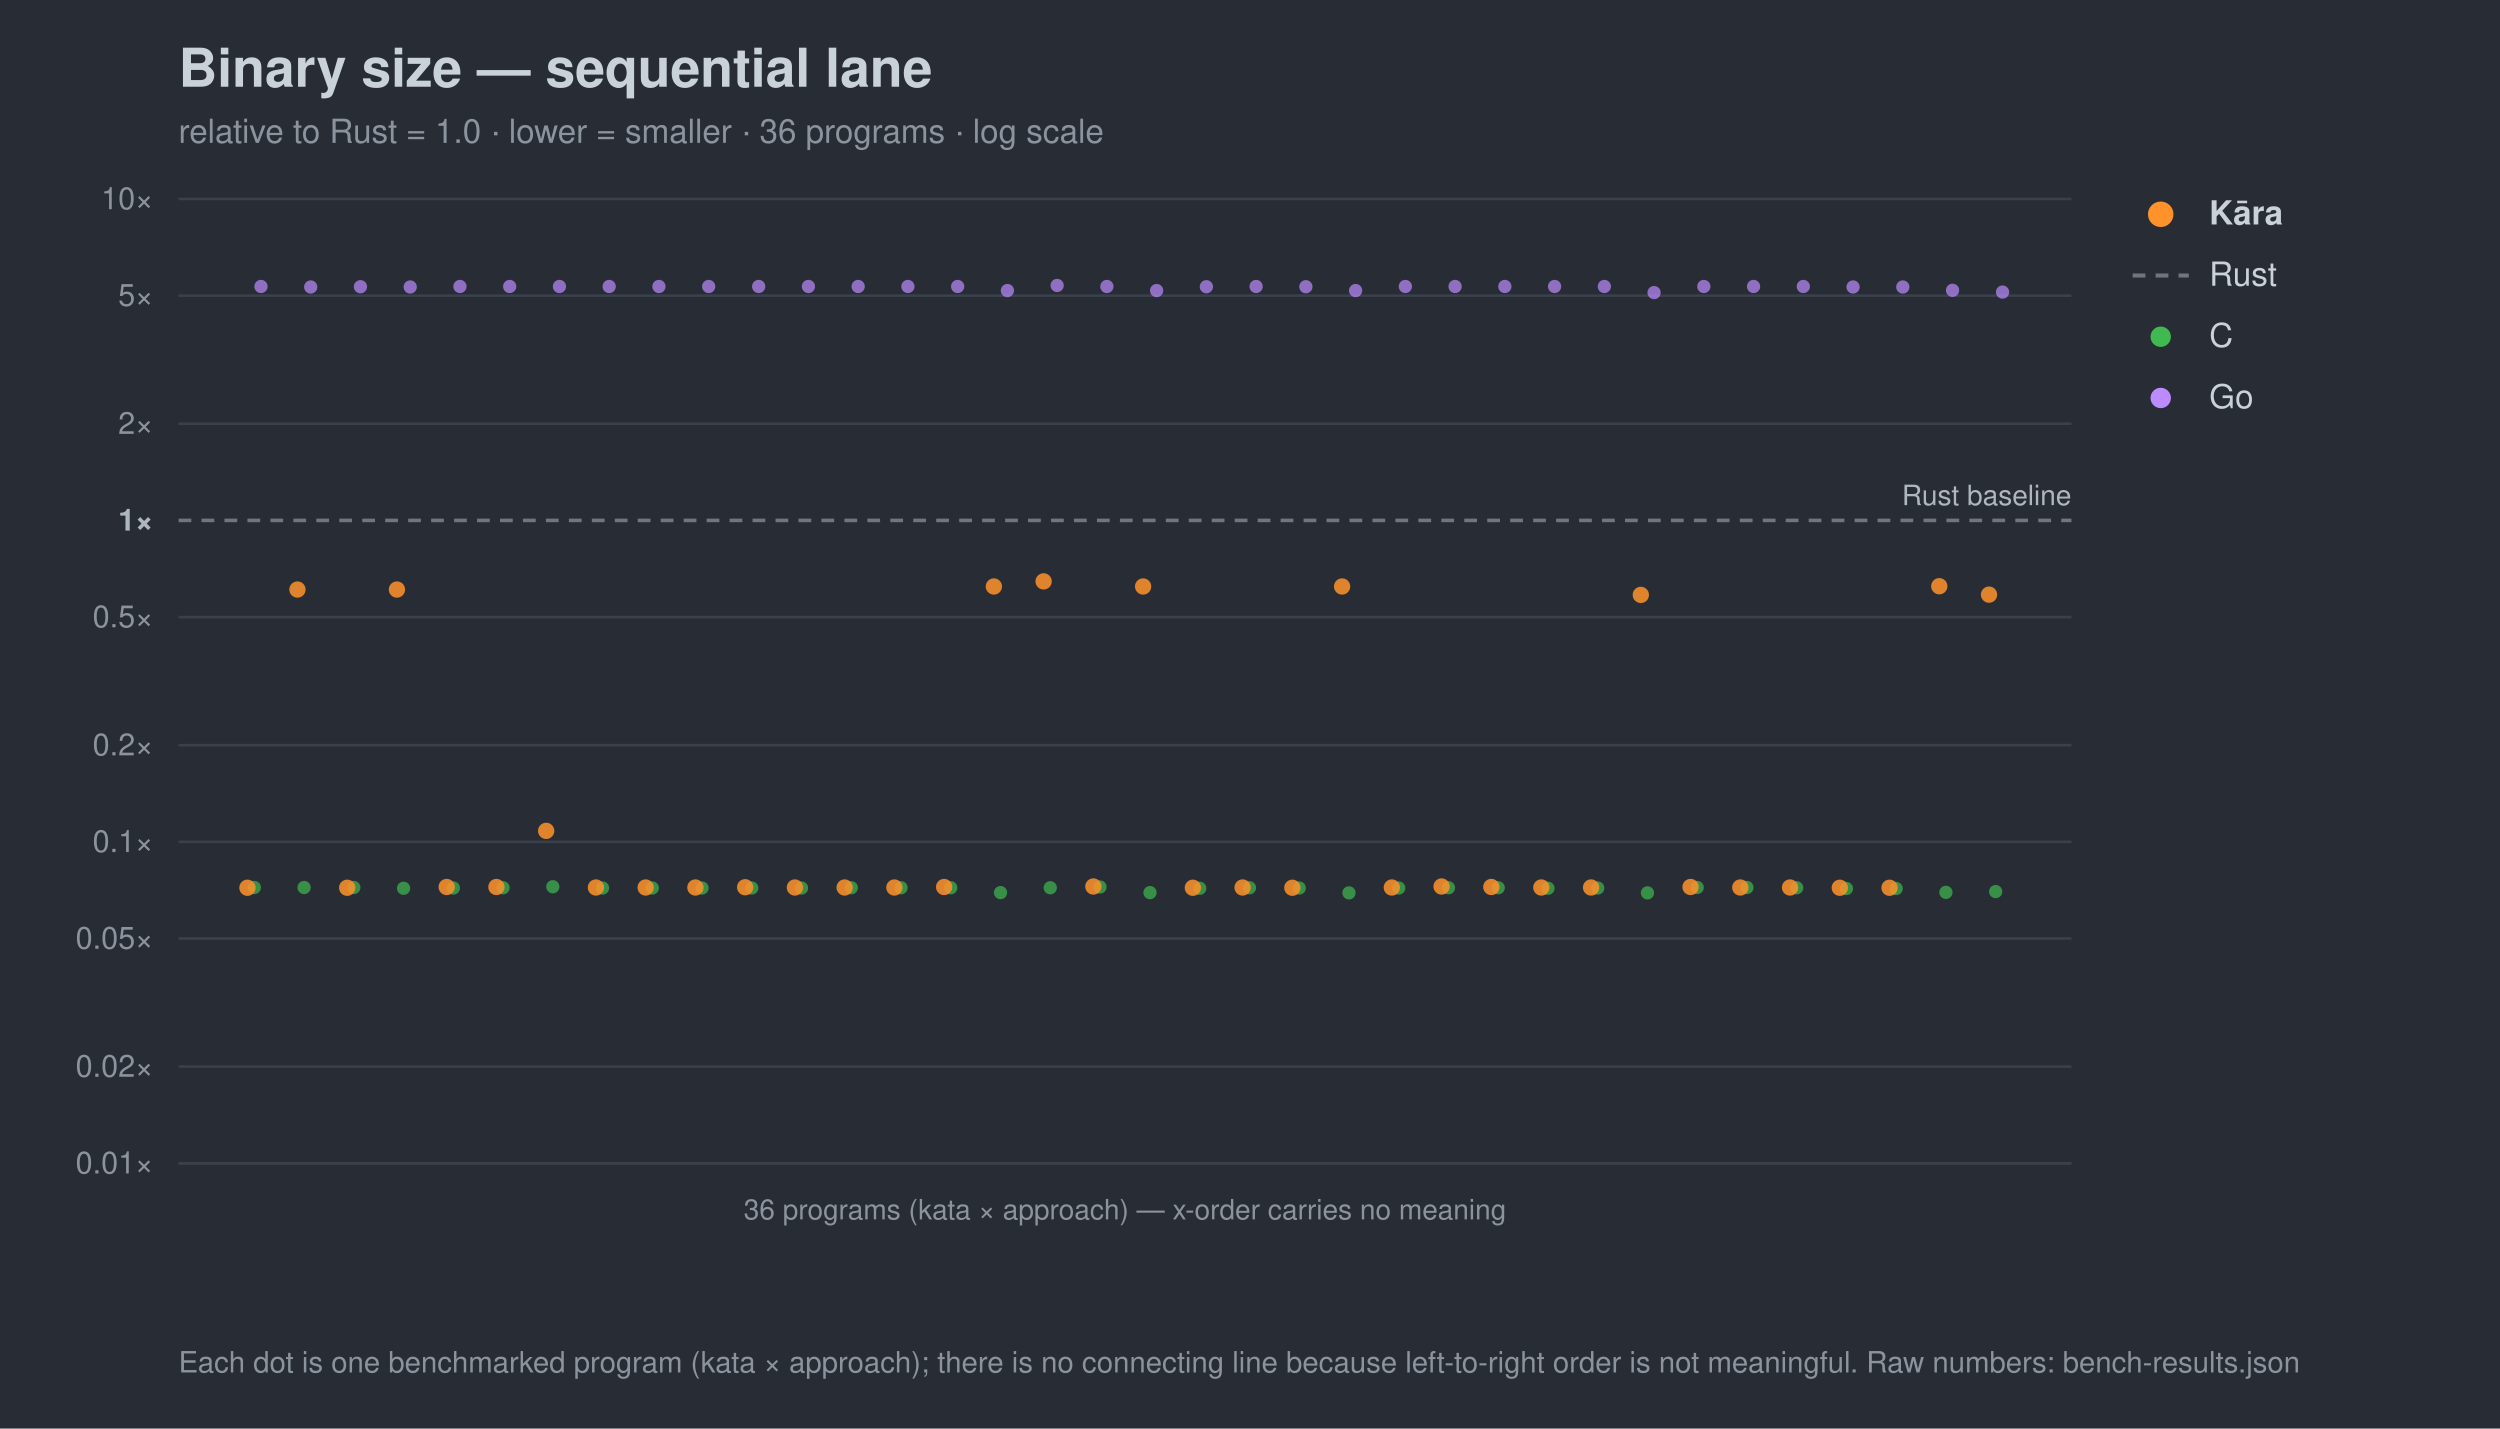
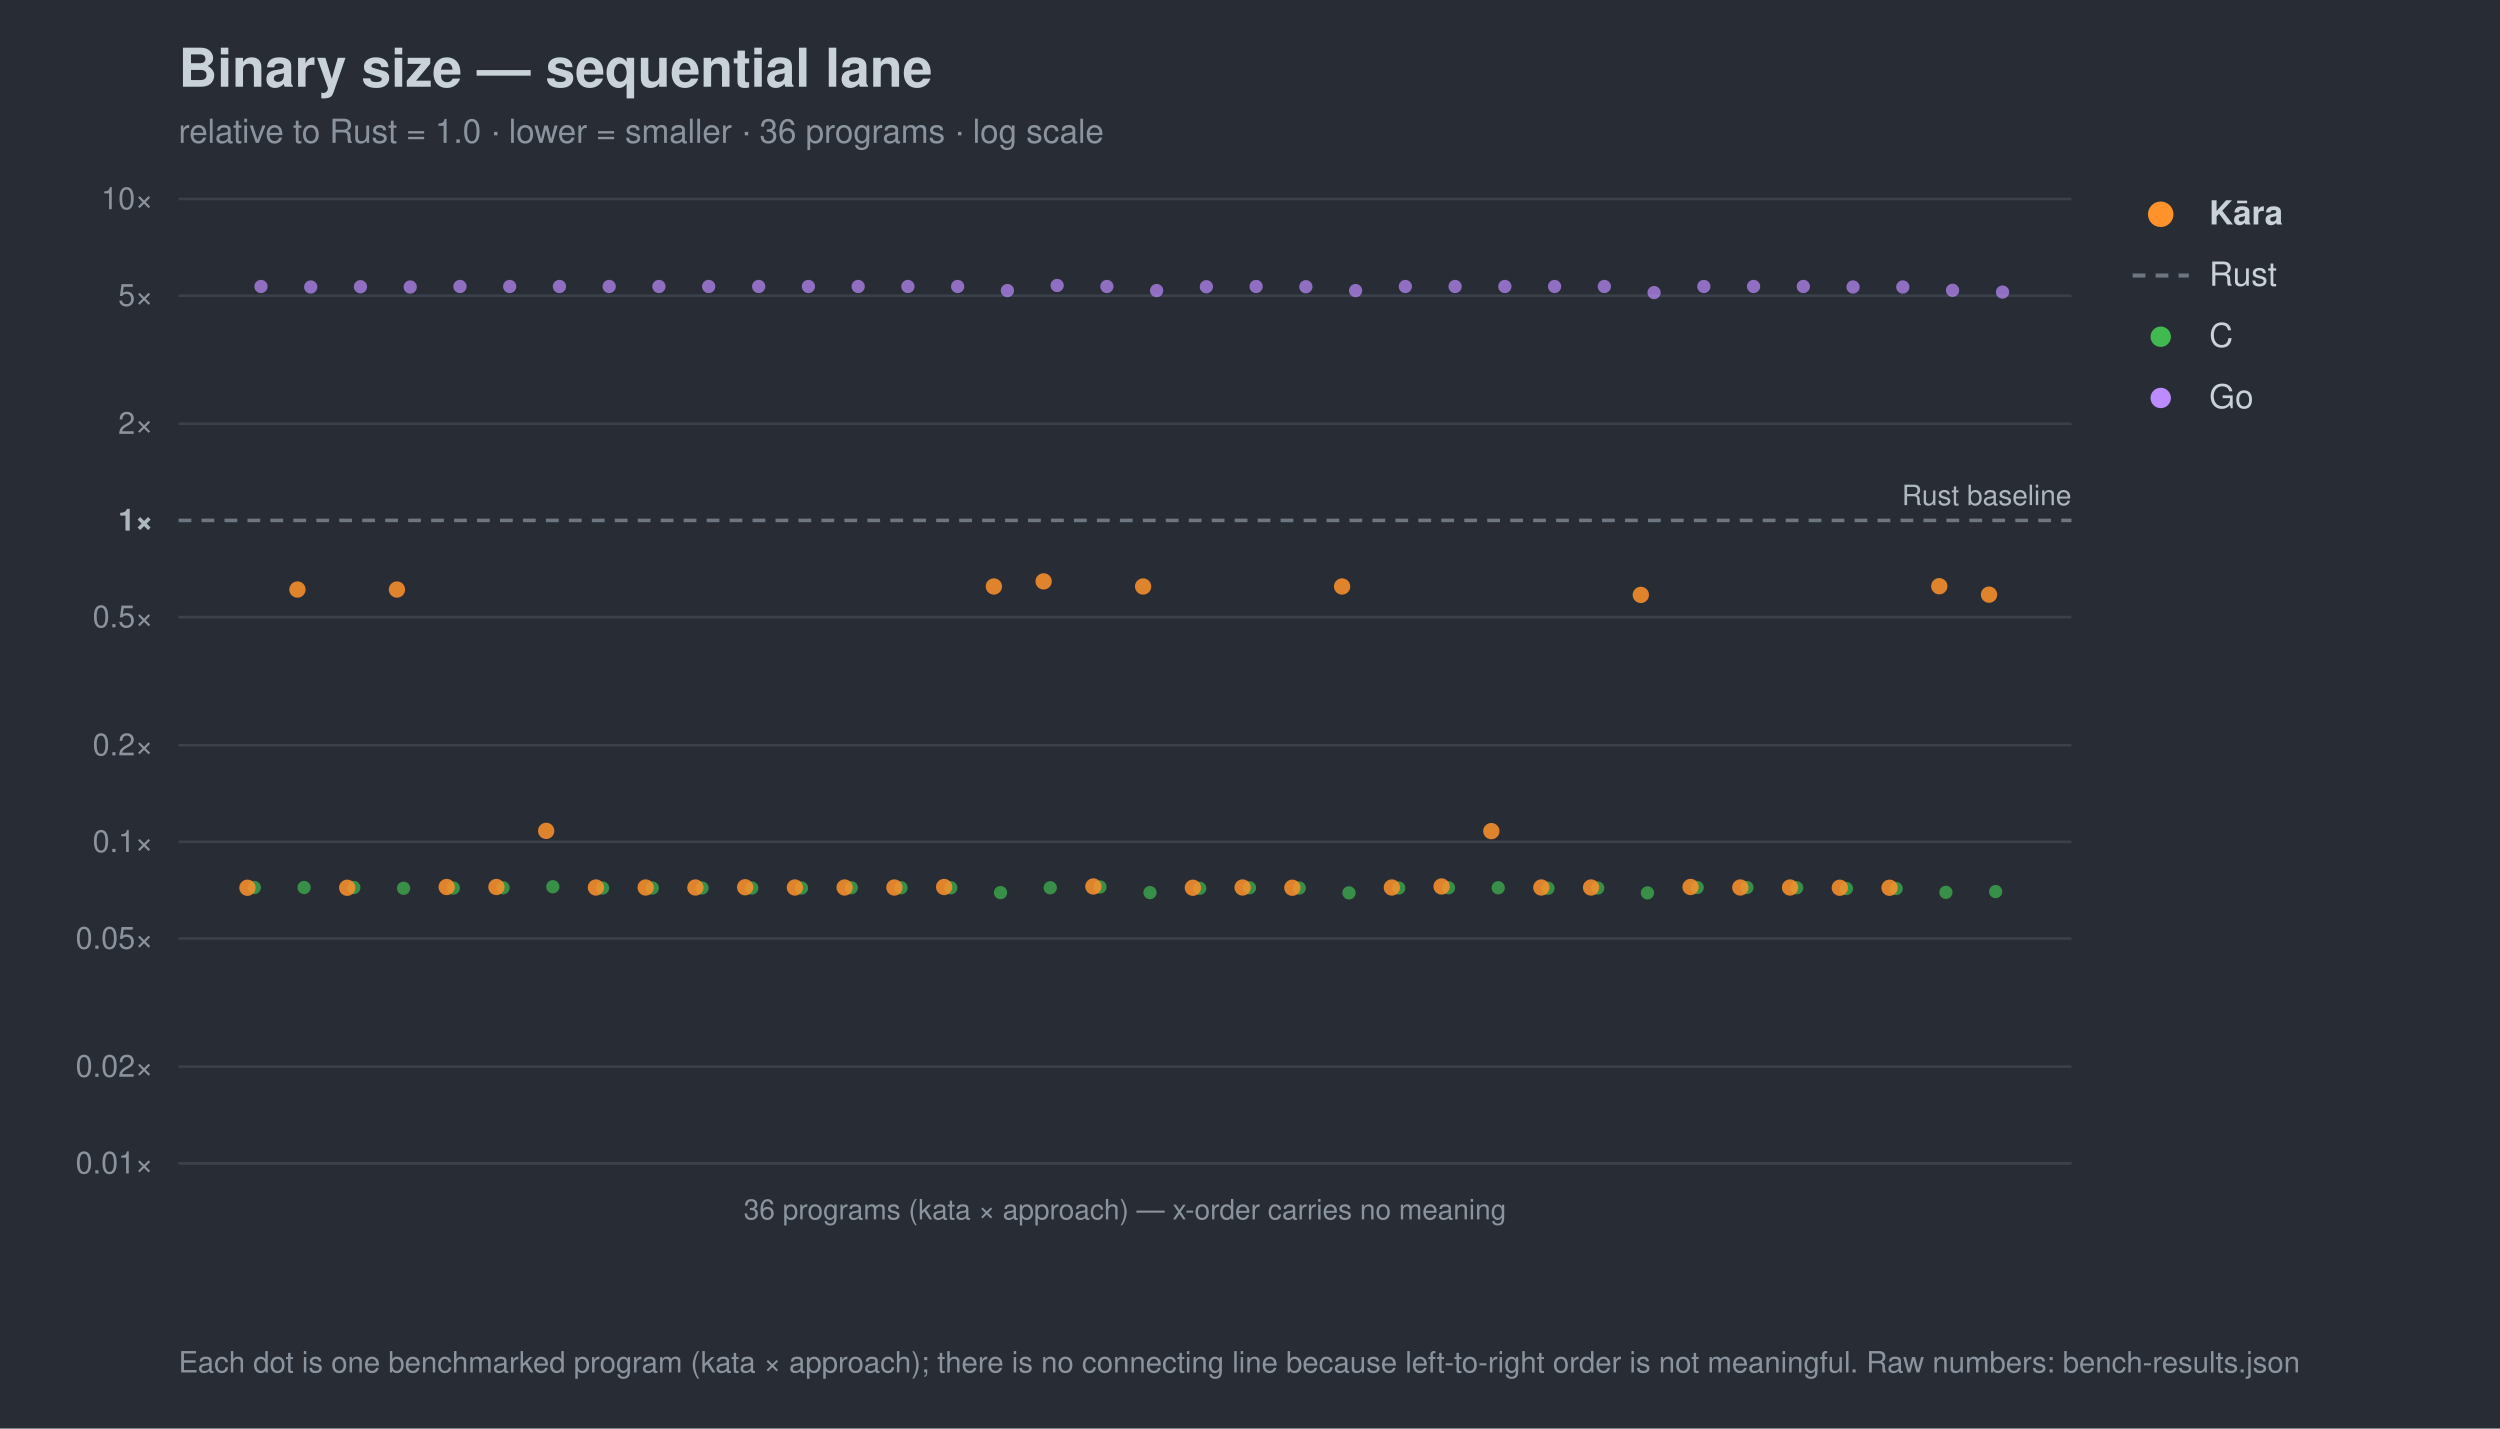
<svg xmlns="http://www.w3.org/2000/svg" width="980" height="560" viewBox="0 0 980 560" font-family="-apple-system,Segoe UI,Helvetica,Arial,sans-serif">
  <rect width="980" height="560" fill="#282c34" />
  <text x="70" y="34" font-size="21" font-weight="700" fill="#c9d1d9">Binary size — sequential lane</text>
  <text x="70" y="56" font-size="13" fill="#8b949e">relative to Rust = 1.0 · lower = smaller · 36 programs · log scale</text>
  <line x1="70" y1="456.0" x2="812" y2="456.0" stroke="#3b414b" stroke-width="1" />
  <text x="60" y="460.0" font-size="12" text-anchor="end" fill="#8b949e">0.01×</text>
  <line x1="70" y1="418.1" x2="812" y2="418.1" stroke="#3b414b" stroke-width="1" />
  <text x="60" y="422.1" font-size="12" text-anchor="end" fill="#8b949e">0.02×</text>
  <line x1="70" y1="367.9" x2="812" y2="367.9" stroke="#3b414b" stroke-width="1" />
  <text x="60" y="371.9" font-size="12" text-anchor="end" fill="#8b949e">0.05×</text>
  <line x1="70" y1="330.0" x2="812" y2="330.0" stroke="#3b414b" stroke-width="1" />
  <text x="60" y="334.0" font-size="12" text-anchor="end" fill="#8b949e">0.1×</text>
  <line x1="70" y1="292.1" x2="812" y2="292.1" stroke="#3b414b" stroke-width="1" />
  <text x="60" y="296.1" font-size="12" text-anchor="end" fill="#8b949e">0.2×</text>
  <line x1="70" y1="241.9" x2="812" y2="241.9" stroke="#3b414b" stroke-width="1" />
  <text x="60" y="245.9" font-size="12" text-anchor="end" fill="#8b949e">0.5×</text>
  <line x1="70" y1="204.0" x2="812" y2="204.0" stroke="#6e7681" stroke-width="1.4" stroke-dasharray="5 4" />
  <text x="60" y="208.0" font-size="12" text-anchor="end" fill="#aeb6c0" font-weight="700">1×</text>
  <line x1="70" y1="166.1" x2="812" y2="166.1" stroke="#3b414b" stroke-width="1" />
  <text x="60" y="170.1" font-size="12" text-anchor="end" fill="#8b949e">2×</text>
  <line x1="70" y1="115.9" x2="812" y2="115.9" stroke="#3b414b" stroke-width="1" />
  <text x="60" y="119.9" font-size="12" text-anchor="end" fill="#8b949e">5×</text>
  <line x1="70" y1="78.0" x2="812" y2="78.0" stroke="#3b414b" stroke-width="1" />
  <text x="60" y="82.0" font-size="12" text-anchor="end" fill="#8b949e">10×</text>
  <text x="812" y="198.0" font-size="11" text-anchor="end" fill="#aeb6c0">Rust baseline</text>
  <line x1="70" y1="456" x2="812" y2="456" stroke="#3b414b" />
  <text x="441.0" y="478" font-size="11" text-anchor="middle" fill="#8b949e">36 programs (kata × approach) — x-order carries no meaning</text>
  <circle cx="99.7" cy="347.9" r="2.6" fill="#3fb950" opacity="0.7" />
  <circle cx="119.2" cy="347.9" r="2.6" fill="#3fb950" opacity="0.7" />
  <circle cx="138.7" cy="347.9" r="2.6" fill="#3fb950" opacity="0.7" />
  <circle cx="158.2" cy="348.2" r="2.6" fill="#3fb950" opacity="0.7" />
  <circle cx="177.7" cy="348.1" r="2.6" fill="#3fb950" opacity="0.7" />
  <circle cx="197.2" cy="348.0" r="2.6" fill="#3fb950" opacity="0.7" />
  <circle cx="216.7" cy="347.6" r="2.6" fill="#3fb950" opacity="0.7" />
  <circle cx="236.2" cy="348.1" r="2.6" fill="#3fb950" opacity="0.7" />
  <circle cx="255.7" cy="348.1" r="2.6" fill="#3fb950" opacity="0.7" />
  <circle cx="275.2" cy="348.1" r="2.6" fill="#3fb950" opacity="0.7" />
  <circle cx="294.7" cy="348.1" r="2.6" fill="#3fb950" opacity="0.7" />
  <circle cx="314.2" cy="348.1" r="2.6" fill="#3fb950" opacity="0.7" />
  <circle cx="333.7" cy="348.0" r="2.6" fill="#3fb950" opacity="0.7" />
  <circle cx="353.2" cy="348.0" r="2.6" fill="#3fb950" opacity="0.7" />
  <circle cx="372.7" cy="348.0" r="2.6" fill="#3fb950" opacity="0.7" />
  <circle cx="392.2" cy="349.9" r="2.6" fill="#3fb950" opacity="0.7" />
  <circle cx="411.7" cy="348.0" r="2.6" fill="#3fb950" opacity="0.7" />
  <circle cx="431.2" cy="347.7" r="2.6" fill="#3fb950" opacity="0.7" />
  <circle cx="450.8" cy="349.9" r="2.6" fill="#3fb950" opacity="0.7" />
  <circle cx="470.3" cy="348.2" r="2.6" fill="#3fb950" opacity="0.7" />
  <circle cx="489.8" cy="348.0" r="2.6" fill="#3fb950" opacity="0.7" />
  <circle cx="509.3" cy="348.1" r="2.6" fill="#3fb950" opacity="0.7" />
  <circle cx="528.8" cy="350.0" r="2.6" fill="#3fb950" opacity="0.7" />
  <circle cx="548.3" cy="348.1" r="2.6" fill="#3fb950" opacity="0.7" />
  <circle cx="567.8" cy="348.0" r="2.6" fill="#3fb950" opacity="0.7" />
  <circle cx="587.3" cy="348.0" r="2.6" fill="#3fb950" opacity="0.7" />
  <circle cx="606.8" cy="348.2" r="2.6" fill="#3fb950" opacity="0.7" />
  <circle cx="626.3" cy="348.1" r="2.6" fill="#3fb950" opacity="0.7" />
  <circle cx="645.8" cy="350.0" r="2.6" fill="#3fb950" opacity="0.7" />
  <circle cx="665.3" cy="347.9" r="2.6" fill="#3fb950" opacity="0.7" />
  <circle cx="684.8" cy="347.9" r="2.6" fill="#3fb950" opacity="0.7" />
  <circle cx="704.3" cy="348.0" r="2.6" fill="#3fb950" opacity="0.7" />
  <circle cx="723.8" cy="348.3" r="2.6" fill="#3fb950" opacity="0.7" />
  <circle cx="743.3" cy="348.3" r="2.6" fill="#3fb950" opacity="0.7" />
  <circle cx="762.8" cy="349.8" r="2.6" fill="#3fb950" opacity="0.7" />
  <circle cx="782.3" cy="349.5" r="2.6" fill="#3fb950" opacity="0.7" />
  <circle cx="102.3" cy="112.3" r="2.6" fill="#bc8cff" opacity="0.7" />
  <circle cx="121.8" cy="112.5" r="2.6" fill="#bc8cff" opacity="0.7" />
  <circle cx="141.3" cy="112.4" r="2.6" fill="#bc8cff" opacity="0.7" />
  <circle cx="160.8" cy="112.5" r="2.6" fill="#bc8cff" opacity="0.7" />
  <circle cx="180.3" cy="112.3" r="2.6" fill="#bc8cff" opacity="0.7" />
  <circle cx="199.8" cy="112.3" r="2.6" fill="#bc8cff" opacity="0.7" />
  <circle cx="219.3" cy="112.3" r="2.6" fill="#bc8cff" opacity="0.7" />
  <circle cx="238.8" cy="112.3" r="2.6" fill="#bc8cff" opacity="0.7" />
  <circle cx="258.3" cy="112.3" r="2.6" fill="#bc8cff" opacity="0.7" />
  <circle cx="277.8" cy="112.3" r="2.6" fill="#bc8cff" opacity="0.7" />
  <circle cx="297.4" cy="112.3" r="2.6" fill="#bc8cff" opacity="0.7" />
  <circle cx="316.9" cy="112.3" r="2.6" fill="#bc8cff" opacity="0.7" />
  <circle cx="336.4" cy="112.3" r="2.6" fill="#bc8cff" opacity="0.7" />
  <circle cx="355.9" cy="112.3" r="2.6" fill="#bc8cff" opacity="0.7" />
  <circle cx="375.4" cy="112.3" r="2.6" fill="#bc8cff" opacity="0.7" />
  <circle cx="394.9" cy="113.9" r="2.6" fill="#bc8cff" opacity="0.7" />
  <circle cx="414.4" cy="111.9" r="2.6" fill="#bc8cff" opacity="0.7" />
  <circle cx="433.9" cy="112.3" r="2.6" fill="#bc8cff" opacity="0.7" />
  <circle cx="453.4" cy="113.9" r="2.6" fill="#bc8cff" opacity="0.7" />
  <circle cx="472.9" cy="112.4" r="2.6" fill="#bc8cff" opacity="0.7" />
  <circle cx="492.4" cy="112.3" r="2.6" fill="#bc8cff" opacity="0.7" />
  <circle cx="511.9" cy="112.4" r="2.6" fill="#bc8cff" opacity="0.7" />
  <circle cx="531.4" cy="113.9" r="2.6" fill="#bc8cff" opacity="0.7" />
  <circle cx="550.9" cy="112.3" r="2.6" fill="#bc8cff" opacity="0.7" />
  <circle cx="570.4" cy="112.3" r="2.6" fill="#bc8cff" opacity="0.7" />
  <circle cx="589.9" cy="112.3" r="2.6" fill="#bc8cff" opacity="0.7" />
  <circle cx="609.4" cy="112.3" r="2.6" fill="#bc8cff" opacity="0.7" />
  <circle cx="628.9" cy="112.3" r="2.6" fill="#bc8cff" opacity="0.7" />
  <circle cx="648.4" cy="114.7" r="2.6" fill="#bc8cff" opacity="0.7" />
  <circle cx="667.9" cy="112.3" r="2.6" fill="#bc8cff" opacity="0.7" />
  <circle cx="687.4" cy="112.3" r="2.6" fill="#bc8cff" opacity="0.7" />
  <circle cx="706.9" cy="112.3" r="2.6" fill="#bc8cff" opacity="0.7" />
  <circle cx="726.4" cy="112.5" r="2.6" fill="#bc8cff" opacity="0.7" />
  <circle cx="745.9" cy="112.5" r="2.6" fill="#bc8cff" opacity="0.7" />
  <circle cx="765.4" cy="113.8" r="2.6" fill="#bc8cff" opacity="0.7" />
  <circle cx="785.0" cy="114.5" r="2.6" fill="#bc8cff" opacity="0.7" />
  <circle cx="97.0" cy="348.0" r="3.2" fill="#ff922b" opacity="0.85" />
  <circle cx="116.6" cy="231.1" r="3.2" fill="#ff922b" opacity="0.85" />
  <circle cx="136.1" cy="348.0" r="3.2" fill="#ff922b" opacity="0.85" />
  <circle cx="155.6" cy="231.1" r="3.2" fill="#ff922b" opacity="0.85" />
  <circle cx="175.1" cy="347.7" r="3.2" fill="#ff922b" opacity="0.85" />
  <circle cx="194.6" cy="347.7" r="3.2" fill="#ff922b" opacity="0.85" />
  <circle cx="214.1" cy="325.7" r="3.2" fill="#ff922b" opacity="0.85" />
  <circle cx="233.6" cy="347.9" r="3.2" fill="#ff922b" opacity="0.85" />
  <circle cx="253.1" cy="347.9" r="3.2" fill="#ff922b" opacity="0.85" />
  <circle cx="272.6" cy="347.9" r="3.2" fill="#ff922b" opacity="0.85" />
  <circle cx="292.1" cy="347.8" r="3.2" fill="#ff922b" opacity="0.85" />
  <circle cx="311.6" cy="347.9" r="3.2" fill="#ff922b" opacity="0.85" />
  <circle cx="331.1" cy="347.9" r="3.2" fill="#ff922b" opacity="0.85" />
  <circle cx="350.6" cy="347.9" r="3.2" fill="#ff922b" opacity="0.85" />
  <circle cx="370.1" cy="347.7" r="3.2" fill="#ff922b" opacity="0.85" />
  <circle cx="389.6" cy="229.9" r="3.2" fill="#ff922b" opacity="0.85" />
  <circle cx="409.1" cy="227.9" r="3.2" fill="#ff922b" opacity="0.85" />
  <circle cx="428.6" cy="347.5" r="3.2" fill="#ff922b" opacity="0.85" />
  <circle cx="448.1" cy="229.9" r="3.2" fill="#ff922b" opacity="0.85" />
  <circle cx="467.6" cy="348.0" r="3.2" fill="#ff922b" opacity="0.85" />
  <circle cx="487.1" cy="347.9" r="3.2" fill="#ff922b" opacity="0.85" />
  <circle cx="506.6" cy="348.0" r="3.2" fill="#ff922b" opacity="0.85" />
  <circle cx="526.1" cy="229.9" r="3.2" fill="#ff922b" opacity="0.85" />
  <circle cx="545.6" cy="347.9" r="3.2" fill="#ff922b" opacity="0.85" />
  <circle cx="565.1" cy="347.5" r="3.2" fill="#ff922b" opacity="0.85" />
-   <circle cx="584.6" cy="347.7" r="3.2" fill="#ff922b" opacity="0.85" />
+   <circle cx="584.6" cy="325.8" r="3.2" fill="#ff922b" opacity="0.85" />
  <circle cx="604.2" cy="347.9" r="3.2" fill="#ff922b" opacity="0.85" />
  <circle cx="623.7" cy="347.9" r="3.2" fill="#ff922b" opacity="0.85" />
  <circle cx="643.2" cy="233.2" r="3.2" fill="#ff922b" opacity="0.85" />
  <circle cx="662.7" cy="347.7" r="3.2" fill="#ff922b" opacity="0.85" />
  <circle cx="682.2" cy="347.9" r="3.2" fill="#ff922b" opacity="0.85" />
  <circle cx="701.7" cy="347.9" r="3.2" fill="#ff922b" opacity="0.85" />
  <circle cx="721.2" cy="348.0" r="3.2" fill="#ff922b" opacity="0.85" />
  <circle cx="740.7" cy="348.0" r="3.2" fill="#ff922b" opacity="0.85" />
  <circle cx="760.2" cy="229.8" r="3.2" fill="#ff922b" opacity="0.85" />
  <circle cx="779.7" cy="233.1" r="3.2" fill="#ff922b" opacity="0.85" />
  <circle cx="847" cy="84" r="5" fill="#ff922b" />
  <text x="866" y="88" font-size="13" fill="#c9d1d9" font-weight="700">Kāra</text>
  <line x1="836" y1="108" x2="858" y2="108" stroke="#6e7681" stroke-width="1.6" stroke-dasharray="5 4" />
  <text x="866" y="112" font-size="13" fill="#c9d1d9" font-weight="400">Rust</text>
  <circle cx="847" cy="132" r="4" fill="#3fb950" />
  <text x="866" y="136" font-size="13" fill="#c9d1d9" font-weight="400">C</text>
  <circle cx="847" cy="156" r="4" fill="#bc8cff" />
  <text x="866" y="160" font-size="13" fill="#c9d1d9" font-weight="400">Go</text>
  <text x="70" y="538" font-size="11.5" fill="#8b949e">Each dot is one benchmarked program (kata × approach); there is no connecting line because left-to-right order is not meaningful. Raw numbers: bench-results.json</text>
</svg>
